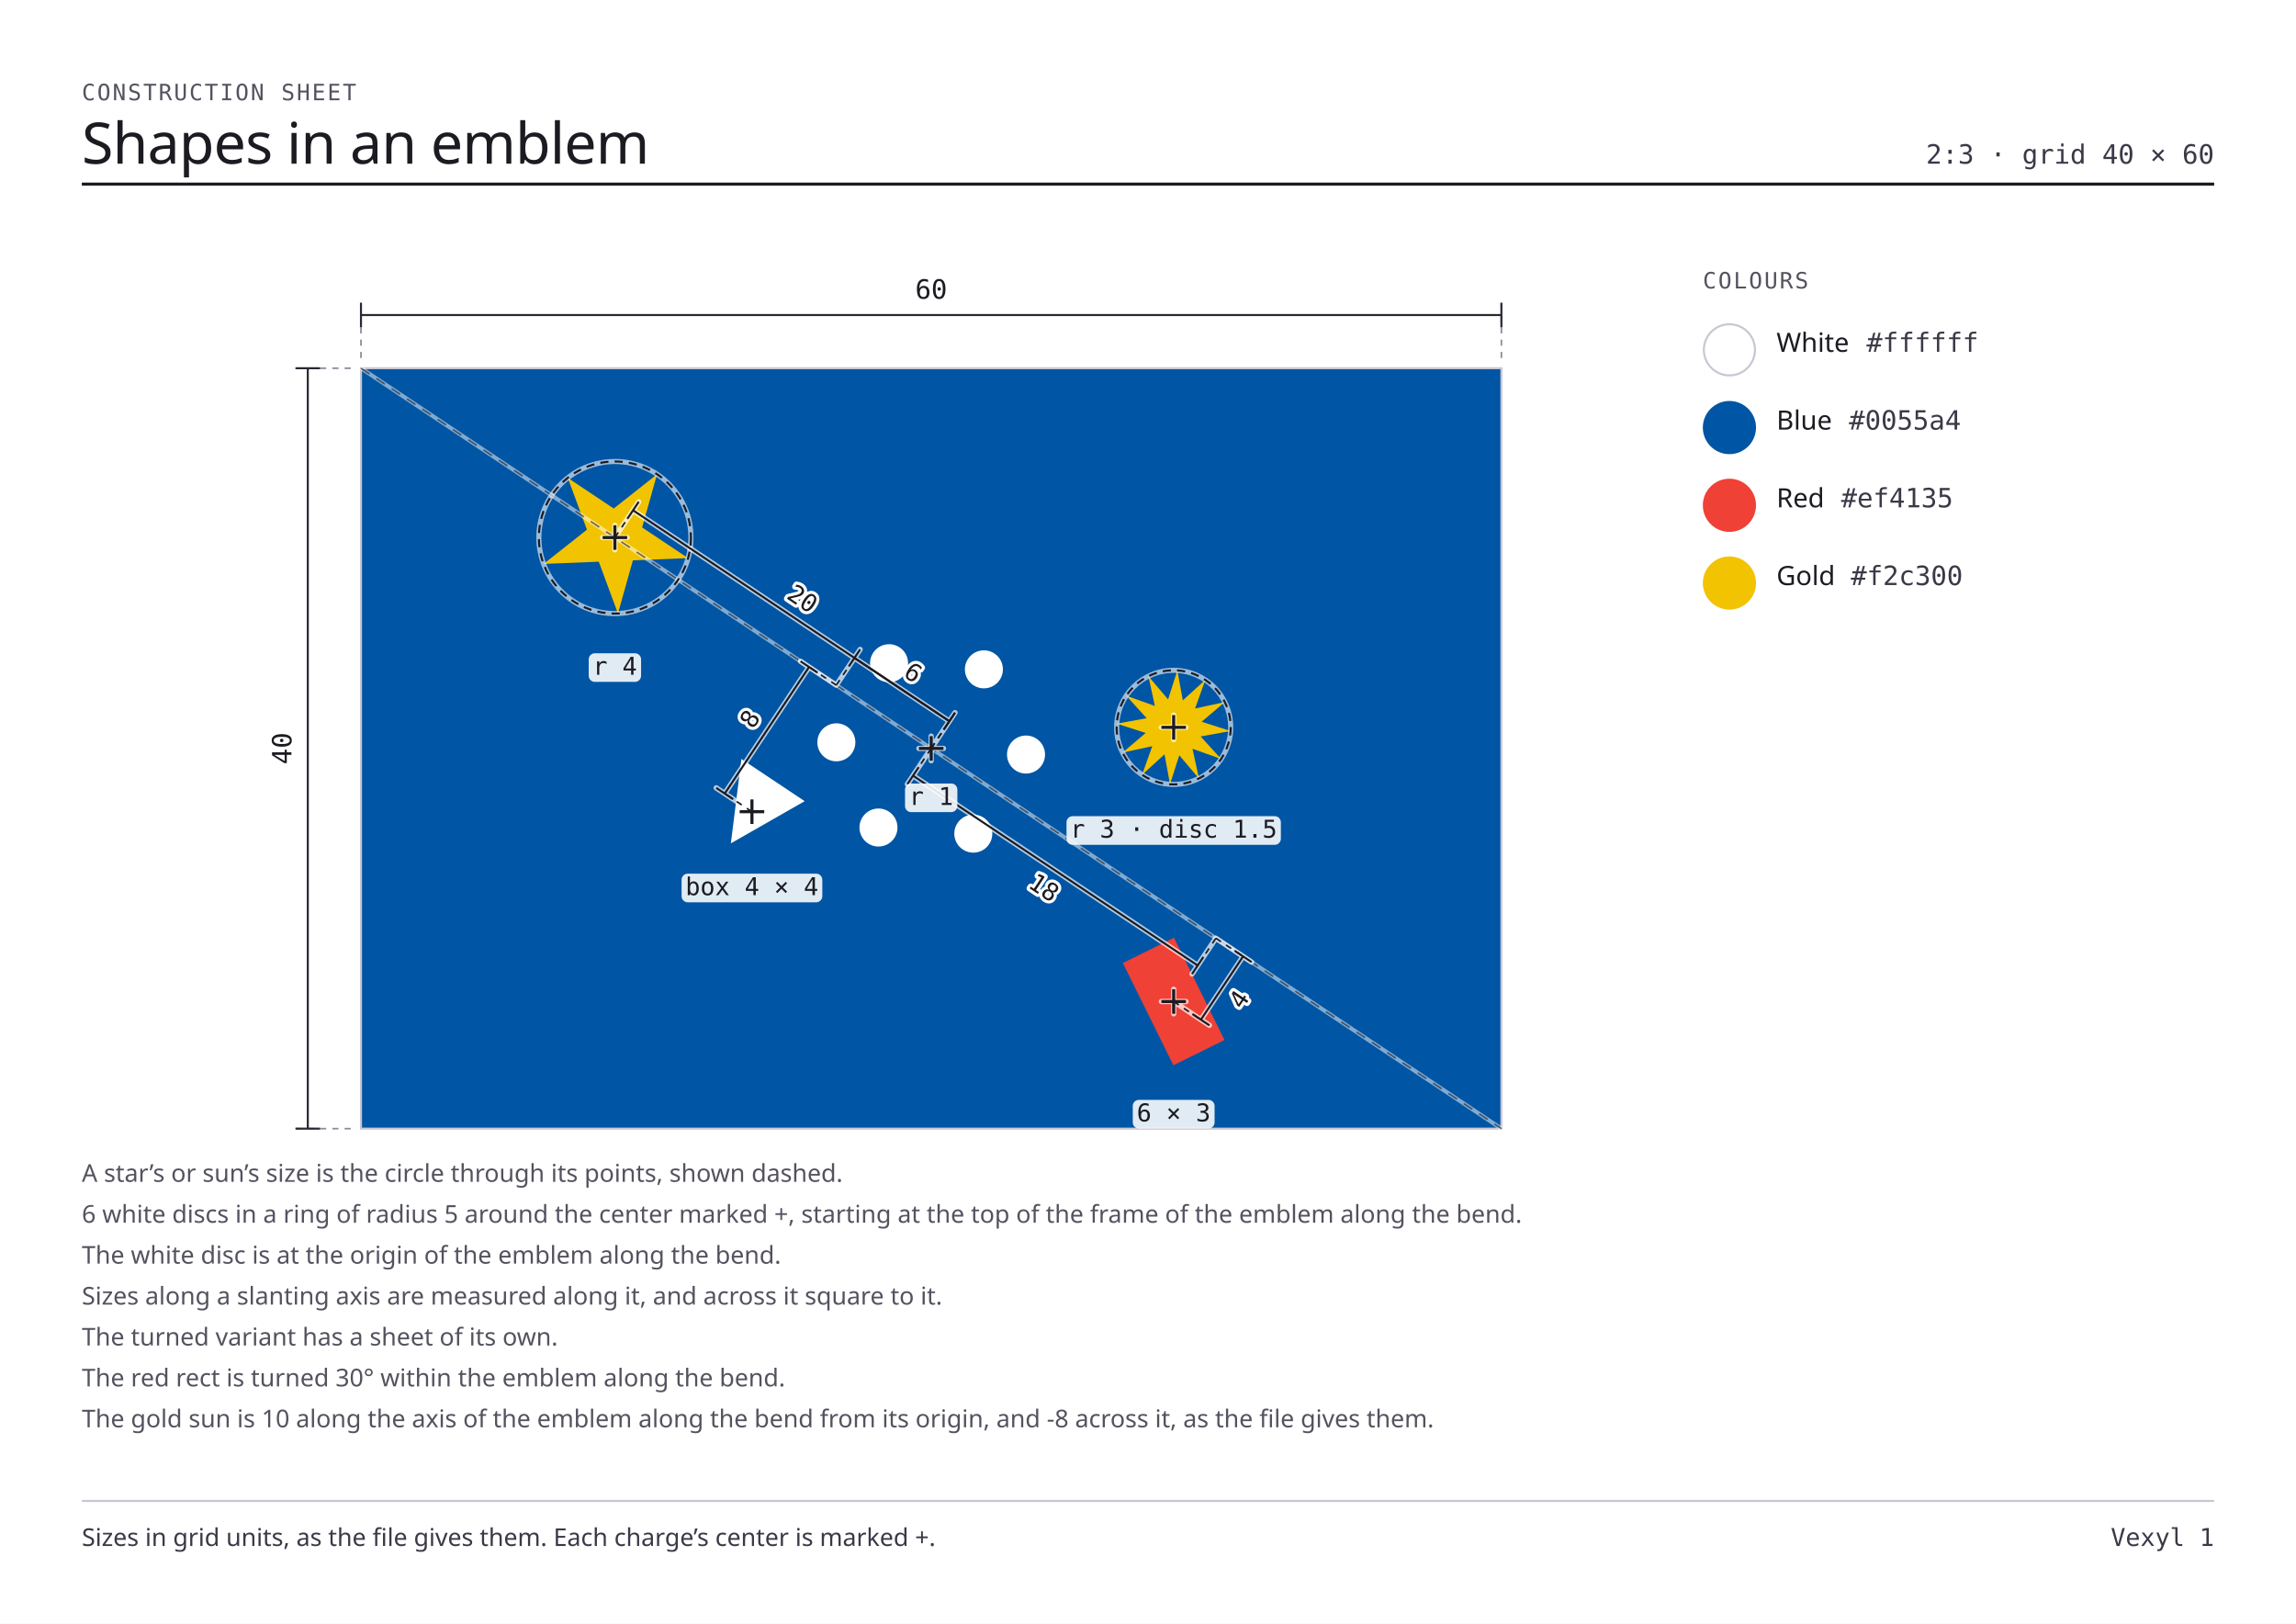
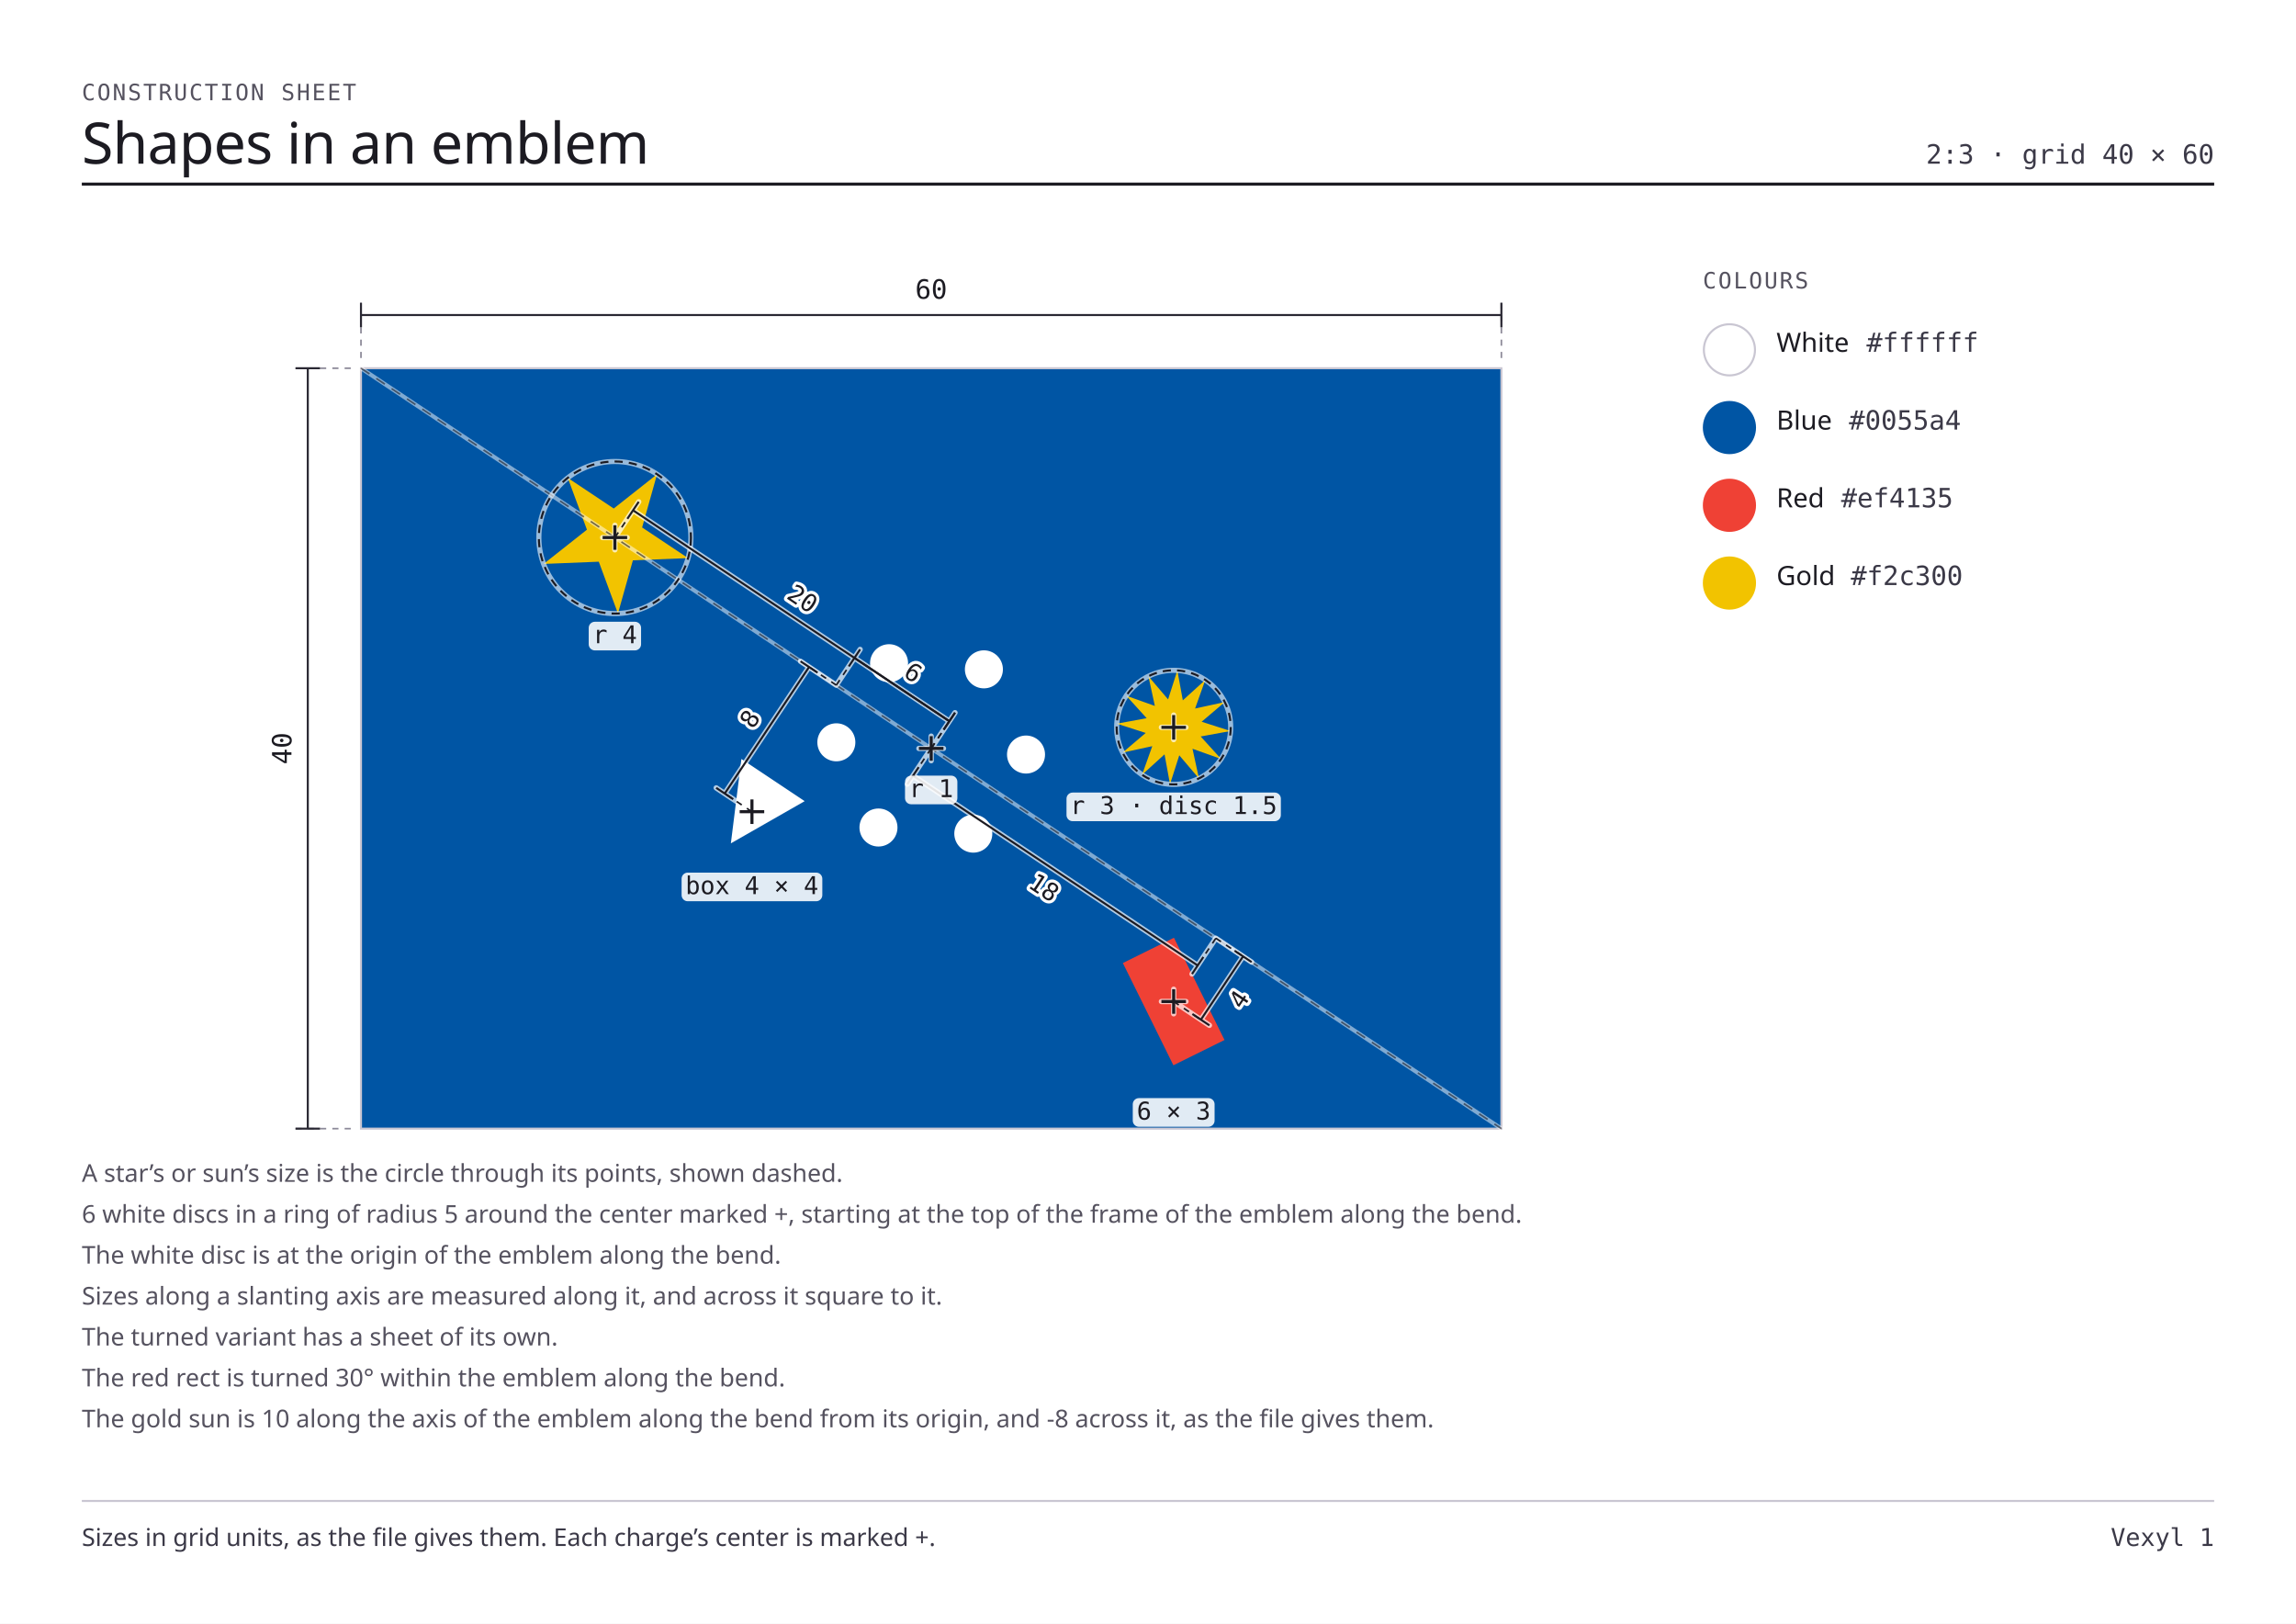
<svg xmlns="http://www.w3.org/2000/svg" width="297mm" height="210mm" viewBox="0 0 1122.52 793.701">
  <rect x="0" y="0" width="1122.52" height="793.701" fill="#ffffff" />
  <text x="40" y="49" font-family="Geist Mono, ui-monospace, monospace" font-size="11" letter-spacing="0.88" fill="#55525f">CONSTRUCTION SHEET</text>
  <text x="40" y="80" font-family="Geist, system-ui, sans-serif" font-size="28" font-weight="500" letter-spacing="-0.28" fill="#1c1b22">Shapes in an emblem</text>
  <text x="1082.52" y="80" font-family="Geist Mono, ui-monospace, monospace" font-size="13" text-anchor="end" fill="#3b3947">2:3 · grid 40 × 60</text>
  <path d="M40 90H1082.52" stroke="#1c1b22" stroke-width="1.5" />
  <svg x="176.484" y="180" width="557.551" height="371.701" viewBox="0 0 60 40" overflow="hidden">
    <clipPath id="vx-0317943b946694be-cs-f-flag1">
      <polygon points="0,0 60,0 60,40 0,40" />
    </clipPath>
    <g clip-path="url(#vx-0317943b946694be-cs-f-flag1)">
      <polygon points="0,0 60,0 60,40 0,40" fill="#0055a4" />
      <g transform="translate(30 20) rotate(33.69007)">
        <polygon points="-20,-4 -19.102,-1.236 -16.196,-1.236 -18.547,0.472 -17.649,3.236 -20,1.528 -22.351,3.236 -21.453,0.472 -23.804,-1.236 -20.898,-1.236" fill="#f2c300" />
        <circle cx="0" cy="-5" r="1" fill="#ffffff" />
        <circle cx="4.33" cy="-2.5" r="1" fill="#ffffff" />
        <circle cx="4.33" cy="2.5" r="1" fill="#ffffff" />
        <circle cx="0" cy="5" r="1" fill="#ffffff" />
        <circle cx="-4.33" cy="2.5" r="1" fill="#ffffff" />
        <circle cx="-4.33" cy="-2.5" r="1" fill="#ffffff" />
        <polygon points="16.152,1.201 21.348,4.201 19.848,6.799 14.652,3.799" fill="#ef4135" />
        <path d="M8.5 -8A1.5 1.5 0 1 0 11.5 -8A1.5 1.5 0 1 0 8.5 -8Z M10.388 -9.449L10 -11L9.612 -9.449Z M11.061 -9.061L11.5 -10.598L10.388 -9.449Z M11.449 -8.388L12.598 -9.5L11.061 -9.061Z M11.449 -7.612L13 -8L11.449 -8.388Z M11.061 -6.939L12.598 -6.5L11.449 -7.612Z M10.388 -6.551L11.5 -5.402L11.061 -6.939Z M9.612 -6.551L10 -5L10.388 -6.551Z M8.939 -6.939L8.5 -5.402L9.612 -6.551Z M8.551 -7.612L7.402 -6.5L8.939 -6.939Z M8.551 -8.388L7 -8L8.551 -7.612Z M8.939 -9.061L7.402 -9.5L8.551 -8.388Z M9.612 -9.449L8.5 -10.598L8.939 -9.061Z" fill="#f2c300" />
        <polygon points="-8,6 -4,6 -6,10" fill="#ffffff" />
      </g>
    </g>
  </svg>
  <rect x="176.484" y="180" width="557.551" height="371.701" fill="none" stroke="#c9c6d2" stroke-width="1" />
  <path d="M176.484 175V148M734.035 175V148M171.484 180H144.484M171.484 551.701H144.484" fill="none" stroke="#8d8a99" stroke-width="0.8" stroke-dasharray="3 3" />
  <text x="455.26" y="146" font-family="Geist Mono, ui-monospace, monospace" font-size="13" fill="#1c1b22" stroke="#ffffff" stroke-width="3" stroke-linejoin="round" paint-order="stroke" text-anchor="middle">60</text>
  <text x="142.484" y="365.85" font-family="Geist Mono, ui-monospace, monospace" font-size="13" fill="#1c1b22" stroke="#ffffff" stroke-width="3" stroke-linejoin="round" paint-order="stroke" text-anchor="middle" transform="rotate(-90 142.4843 365.8504)">40</text>
  <path d="M176.484 180L734.035 551.701" fill="none" stroke="#ffffff" stroke-width="2" stroke-opacity="0.5" />
  <path d="M176.484 180L734.035 551.701" fill="none" stroke="#1c1b22" stroke-width="0.8" stroke-opacity="0.6" stroke-dasharray="5 4" />
  <path d="M294.623 262.759H306.623M300.623 256.759V268.759M449.26 365.85H461.26M455.26 359.85V371.85M567.815 489.56H579.815M573.815 483.56V495.56M567.815 355.541H579.815M573.815 349.541V361.541M361.632 396.778H373.632M367.632 390.778V402.778M309.498 249.446L464.135 352.538M306.725 253.607L312.272 245.286M461.362 356.698L466.909 348.377M446.385 379.163L585.558 471.945M449.158 375.003L443.611 383.323M588.331 467.785L582.784 476.106M607.746 467.508L587.128 498.435M603.586 464.734L611.906 470.281M582.967 495.662L591.288 501.209M417.744 321.61L464.135 352.538M414.97 325.77L420.517 317.45M461.362 356.698L466.909 348.377M395.556 326.048L354.319 387.903M399.716 328.821L391.396 323.274M358.48 390.676L350.159 385.129M300.623 262.759L306.725 253.607M455.26 365.85L461.362 356.698M455.26 365.85L449.158 375.003M594.433 458.633L588.331 467.785M594.433 458.633L607.746 467.508M573.815 489.56L587.128 498.435M408.869 334.923L414.97 325.77M455.26 365.85L461.362 356.698M408.869 334.923L395.556 326.048M367.632 396.778L354.319 387.903" fill="none" stroke="#ffffff" stroke-width="2.6" stroke-opacity="0.7" stroke-linecap="round" />
  <circle cx="300.623" cy="262.759" r="37.17" fill="none" stroke="#ffffff" stroke-width="2.5" stroke-opacity="0.6" />
  <circle cx="300.623" cy="262.759" r="37.17" fill="none" stroke="#1c1b22" stroke-width="1" stroke-dasharray="4 3" />
  <circle cx="573.815" cy="355.541" r="27.878" fill="none" stroke="#ffffff" stroke-width="2.5" stroke-opacity="0.6" />
  <circle cx="573.815" cy="355.541" r="27.878" fill="none" stroke="#1c1b22" stroke-width="1" stroke-dasharray="4 3" />
  <path d="M294.623 262.759H306.623M300.623 256.759V268.759" stroke="#1c1b22" stroke-width="1.5" />
  <path d="M449.26 365.85H461.26M455.26 359.85V371.85" stroke="#1c1b22" stroke-width="1.5" />
  <path d="M567.815 489.56H579.815M573.815 483.56V495.56" stroke="#1c1b22" stroke-width="1.5" />
  <path d="M567.815 355.541H579.815M573.815 349.541V361.541" stroke="#1c1b22" stroke-width="1.5" />
  <path d="M361.632 396.778H373.632M367.632 390.778V402.778" stroke="#1c1b22" stroke-width="1.5" />
  <path d="M309.498 249.446L464.135 352.538" fill="none" stroke="#1c1b22" stroke-width="1" />
  <path d="M306.725 253.607L312.272 245.286" fill="none" stroke="#1c1b22" stroke-width="1" />
  <path d="M461.362 356.698L466.909 348.377" fill="none" stroke="#1c1b22" stroke-width="1" />
  <path d="M446.385 379.163L585.558 471.945" fill="none" stroke="#1c1b22" stroke-width="1" />
  <path d="M449.158 375.003L443.611 383.323" fill="none" stroke="#1c1b22" stroke-width="1" />
  <path d="M588.331 467.785L582.784 476.106" fill="none" stroke="#1c1b22" stroke-width="1" />
  <path d="M607.746 467.508L587.128 498.435" fill="none" stroke="#1c1b22" stroke-width="1" />
  <path d="M603.586 464.734L611.906 470.281" fill="none" stroke="#1c1b22" stroke-width="1" />
  <path d="M582.967 495.662L591.288 501.209" fill="none" stroke="#1c1b22" stroke-width="1" />
  <path d="M417.744 321.61L464.135 352.538" fill="none" stroke="#1c1b22" stroke-width="1" />
  <path d="M414.97 325.77L420.517 317.45" fill="none" stroke="#1c1b22" stroke-width="1" />
  <path d="M461.362 356.698L466.909 348.377" fill="none" stroke="#1c1b22" stroke-width="1" />
  <path d="M395.556 326.048L354.319 387.903" fill="none" stroke="#1c1b22" stroke-width="1" />
  <path d="M399.716 328.821L391.396 323.274" fill="none" stroke="#1c1b22" stroke-width="1" />
  <path d="M358.48 390.676L350.159 385.129" fill="none" stroke="#1c1b22" stroke-width="1" />
  <path d="M300.623 262.759L306.725 253.607" fill="none" stroke="#1c1b22" stroke-width="0.8" stroke-dasharray="3 3" />
  <path d="M455.26 365.85L461.362 356.698" fill="none" stroke="#1c1b22" stroke-width="0.8" stroke-dasharray="3 3" />
  <path d="M455.26 365.85L449.158 375.003" fill="none" stroke="#1c1b22" stroke-width="0.8" stroke-dasharray="3 3" />
  <path d="M594.433 458.633L588.331 467.785" fill="none" stroke="#1c1b22" stroke-width="0.8" stroke-dasharray="3 3" />
  <path d="M594.433 458.633L607.746 467.508" fill="none" stroke="#1c1b22" stroke-width="0.8" stroke-dasharray="3 3" />
  <path d="M573.815 489.56L587.128 498.435" fill="none" stroke="#1c1b22" stroke-width="0.8" stroke-dasharray="3 3" />
  <path d="M408.869 334.923L414.97 325.77" fill="none" stroke="#1c1b22" stroke-width="0.8" stroke-dasharray="3 3" />
  <path d="M455.26 365.85L461.362 356.698" fill="none" stroke="#1c1b22" stroke-width="0.8" stroke-dasharray="3 3" />
  <path d="M408.869 334.923L395.556 326.048" fill="none" stroke="#1c1b22" stroke-width="0.8" stroke-dasharray="3 3" />
  <path d="M367.632 396.778L354.319 387.903" fill="none" stroke="#1c1b22" stroke-width="0.8" stroke-dasharray="3 3" />
  <path d="M176.484 154H734.035M176.484 148V160M734.035 148V160M150.484 180V551.701M144.484 180H156.484M144.484 551.701H156.484" fill="none" stroke="#2a2833" stroke-width="1" />
-   <rect x="287.823" y="319.326" width="25.6" height="14" rx="3" fill="#ffffff" fill-opacity="0.88" />
-   <text x="300.623" y="329.826" font-family="Geist Mono, ui-monospace, monospace" font-size="12" fill="#1c1b22" text-anchor="middle">r 4</text>
-   <rect x="442.46" y="382.992" width="25.6" height="14" rx="3" fill="#ffffff" fill-opacity="0.88" />
-   <text x="455.26" y="393.492" font-family="Geist Mono, ui-monospace, monospace" font-size="12" fill="#1c1b22" text-anchor="middle">r 1</text>
-   <rect x="553.815" y="537.638" width="40" height="14" rx="3" fill="#ffffff" fill-opacity="0.88" />
-   <text x="573.815" y="548.138" font-family="Geist Mono, ui-monospace, monospace" font-size="12" fill="#1c1b22" text-anchor="middle">6 × 3</text>
-   <rect x="521.415" y="398.966" width="104.8" height="14" rx="3" fill="#ffffff" fill-opacity="0.88" />
-   <text x="573.815" y="409.466" font-family="Geist Mono, ui-monospace, monospace" font-size="12" fill="#1c1b22" text-anchor="middle">r 3 · disc 1.5</text>
-   <rect x="333.232" y="427.061" width="68.8" height="14" rx="3" fill="#ffffff" fill-opacity="0.88" />
-   <text x="367.632" y="437.561" font-family="Geist Mono, ui-monospace, monospace" font-size="12" fill="#1c1b22" text-anchor="middle">box 4 × 4</text>
+   <rect x="287.823" y="303.929" width="25.6" height="14" rx="3" fill="#ffffff" fill-opacity="0.88" />
+   <text x="300.623" y="314.429" font-family="Geist Mono, ui-monospace, monospace" font-size="12" fill="#1c1b22" text-anchor="middle">r 4</text>
+   <rect x="442.46" y="379.143" width="25.6" height="14" rx="3" fill="#ffffff" fill-opacity="0.88" />
+   <text x="455.26" y="389.643" font-family="Geist Mono, ui-monospace, monospace" font-size="12" fill="#1c1b22" text-anchor="middle">r 1</text>
+   <rect x="553.815" y="536.782" width="40" height="14" rx="3" fill="#ffffff" fill-opacity="0.88" />
+   <text x="573.815" y="547.282" font-family="Geist Mono, ui-monospace, monospace" font-size="12" fill="#1c1b22" text-anchor="middle">6 × 3</text>
+   <rect x="521.415" y="387.419" width="104.8" height="14" rx="3" fill="#ffffff" fill-opacity="0.88" />
+   <text x="573.815" y="397.919" font-family="Geist Mono, ui-monospace, monospace" font-size="12" fill="#1c1b22" text-anchor="middle">r 3 · disc 1.5</text>
+   <rect x="333.232" y="426.551" width="68.8" height="14" rx="3" fill="#ffffff" fill-opacity="0.88" />
+   <text x="367.632" y="437.051" font-family="Geist Mono, ui-monospace, monospace" font-size="12" fill="#1c1b22" text-anchor="middle">box 4 × 4</text>
  <text x="392.364" y="296.871" font-family="Geist Mono, ui-monospace, monospace" font-size="12" fill="#1c1b22" stroke="#ffffff" stroke-width="3" stroke-linejoin="round" paint-order="stroke" text-anchor="middle" transform="rotate(33.69007 392.3636 292.6715)">20</text>
  <text x="510.424" y="438.075" font-family="Geist Mono, ui-monospace, monospace" font-size="12" fill="#1c1b22" stroke="#ffffff" stroke-width="3" stroke-linejoin="round" paint-order="stroke" text-anchor="middle" transform="rotate(33.69007 510.4242 433.8748)">18</text>
  <text x="605.757" y="492.718" font-family="Geist Mono, ui-monospace, monospace" font-size="12" fill="#1c1b22" stroke="#ffffff" stroke-width="3" stroke-linejoin="round" paint-order="stroke" text-anchor="middle" transform="rotate(-56.30993 605.7572 488.5184)">4</text>
  <text x="446.487" y="332.953" font-family="Geist Mono, ui-monospace, monospace" font-size="12" fill="#1c1b22" stroke="#ffffff" stroke-width="3" stroke-linejoin="round" paint-order="stroke" text-anchor="middle" transform="rotate(33.69007 446.4865 328.7534)">6</text>
  <text x="366.617" y="355.628" font-family="Geist Mono, ui-monospace, monospace" font-size="12" fill="#1c1b22" stroke="#ffffff" stroke-width="3" stroke-linejoin="round" paint-order="stroke" text-anchor="middle" transform="rotate(-56.30993 366.6172 351.4282)">8</text>
  <text x="40" y="577.701" font-family="Geist, system-ui, sans-serif" font-size="12" fill="#55525f">A star’s or sun’s size is the circle through its points, shown dashed.</text>
  <text x="40" y="597.701" font-family="Geist, system-ui, sans-serif" font-size="12" fill="#55525f">6 white discs in a ring of radius 5 around the center marked +, starting at the top of the frame of the emblem along the bend.</text>
  <text x="40" y="617.701" font-family="Geist, system-ui, sans-serif" font-size="12" fill="#55525f">The white disc is at the origin of the emblem along the bend.</text>
  <text x="40" y="637.701" font-family="Geist, system-ui, sans-serif" font-size="12" fill="#55525f">Sizes along a slanting axis are measured along it, and across it square to it.</text>
  <text x="40" y="657.701" font-family="Geist, system-ui, sans-serif" font-size="12" fill="#55525f">The turned variant has a sheet of its own.</text>
  <text x="40" y="677.701" font-family="Geist, system-ui, sans-serif" font-size="12" fill="#55525f">The red rect is turned 30° within the emblem along the bend.</text>
  <text x="40" y="697.701" font-family="Geist, system-ui, sans-serif" font-size="12" fill="#55525f">The gold sun is 10 along the axis of the emblem along the bend from its origin, and -8 across it, as the file gives them.</text>
  <text x="832.52" y="141" font-family="Geist Mono, ui-monospace, monospace" font-size="11" font-weight="500" letter-spacing="0.88" fill="#55525f">COLOURS</text>
  <circle cx="845.52" cy="171" r="12.5" fill="#ffffff" stroke="#c9c6d2" stroke-width="1" />
  <text x="868.52" y="172" font-family="Geist, system-ui, sans-serif" font-size="13" font-weight="500" fill="#1c1b22">White</text>
  <text x="912.521" y="172" font-family="Geist Mono, ui-monospace, monospace" font-size="13" fill="#3b3947">#ffffff</text>
  <circle cx="845.52" cy="209" r="13" fill="#0055a4" />
  <text x="868.52" y="210" font-family="Geist, system-ui, sans-serif" font-size="13" font-weight="500" fill="#1c1b22">Blue</text>
  <text x="903.949" y="210" font-family="Geist Mono, ui-monospace, monospace" font-size="13" fill="#3b3947">#0055a4</text>
  <circle cx="845.52" cy="247" r="13" fill="#ef4135" />
  <text x="868.52" y="248" font-family="Geist, system-ui, sans-serif" font-size="13" font-weight="500" fill="#1c1b22">Red</text>
  <text x="900.1" y="248" font-family="Geist Mono, ui-monospace, monospace" font-size="13" fill="#3b3947">#ef4135</text>
  <circle cx="845.52" cy="285" r="13" fill="#f2c300" />
  <text x="868.52" y="286" font-family="Geist, system-ui, sans-serif" font-size="13" font-weight="500" fill="#1c1b22">Gold</text>
  <text x="904.85" y="286" font-family="Geist Mono, ui-monospace, monospace" font-size="13" fill="#3b3947">#f2c300</text>
  <path d="M40 733.701H1082.52" stroke="#c9c6d2" stroke-width="1" />
  <text x="40" y="755.701" font-family="Geist, system-ui, sans-serif" font-size="12" fill="#3b3947">Sizes in grid units, as the file gives them. Each charge’s center is marked +.</text>
  <text x="1082.52" y="755.701" font-family="Geist Mono, ui-monospace, monospace" font-size="12" text-anchor="end" fill="#3b3947">Vexyl 1</text>
</svg>
